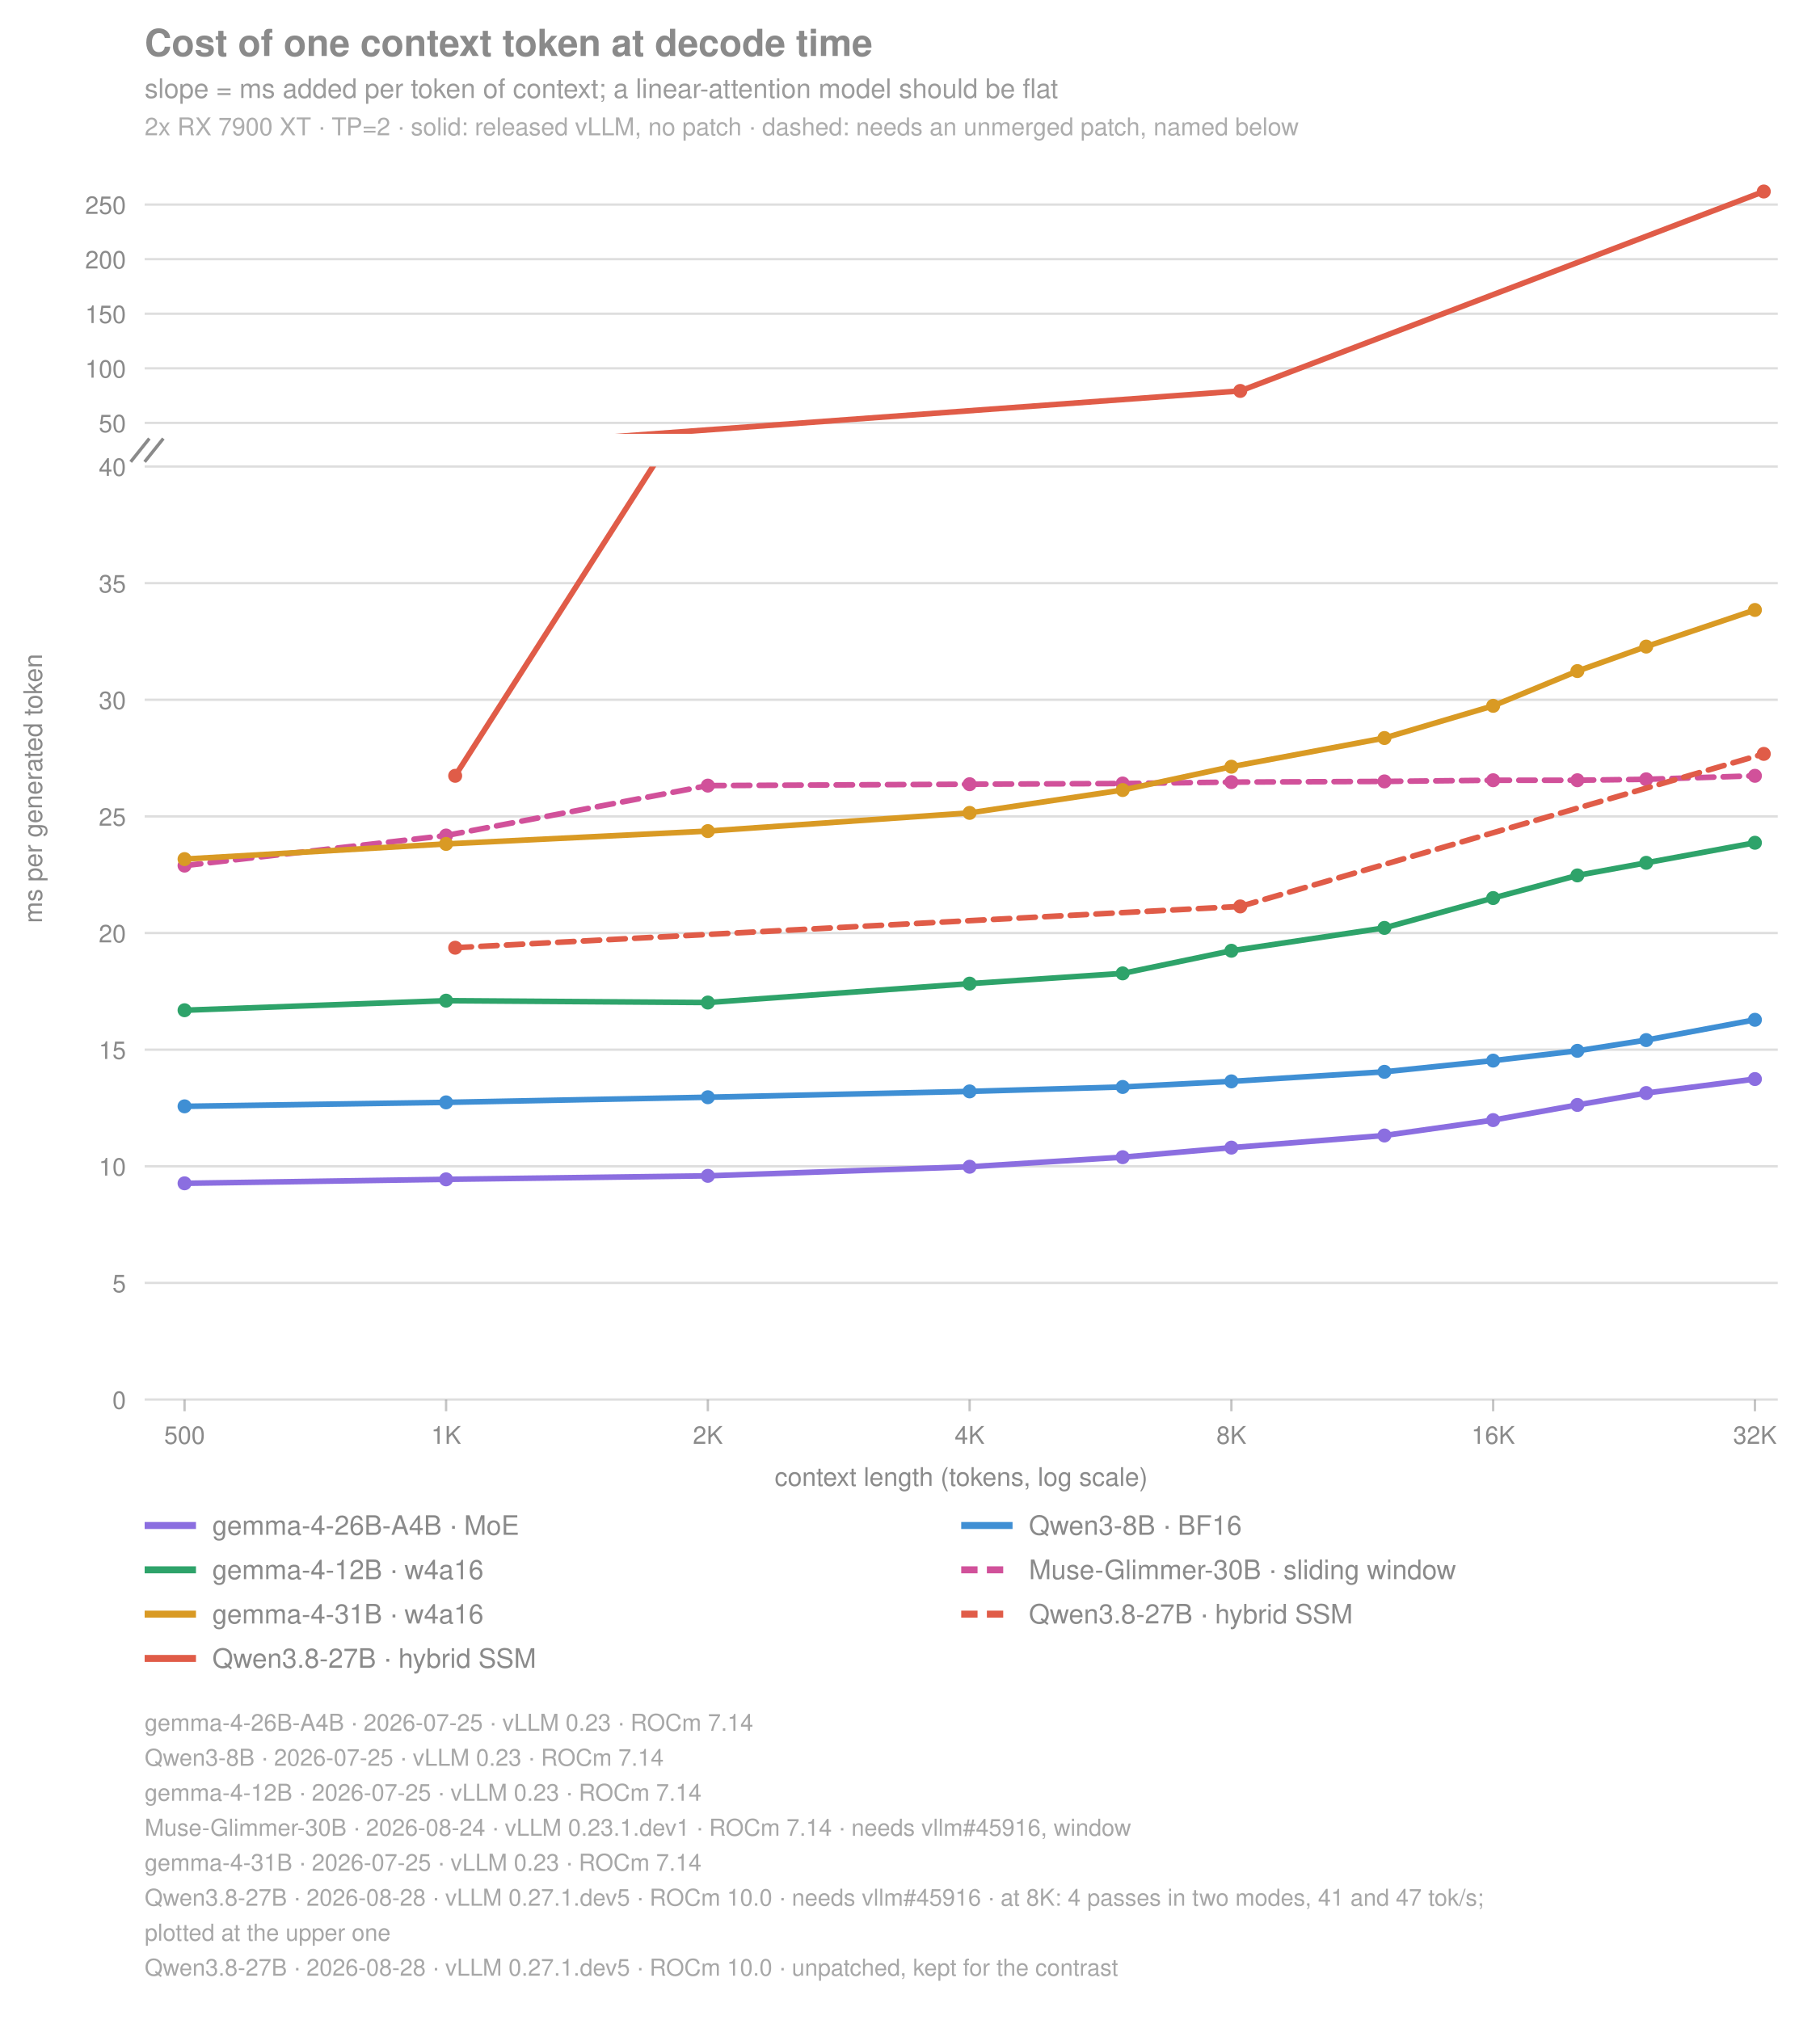
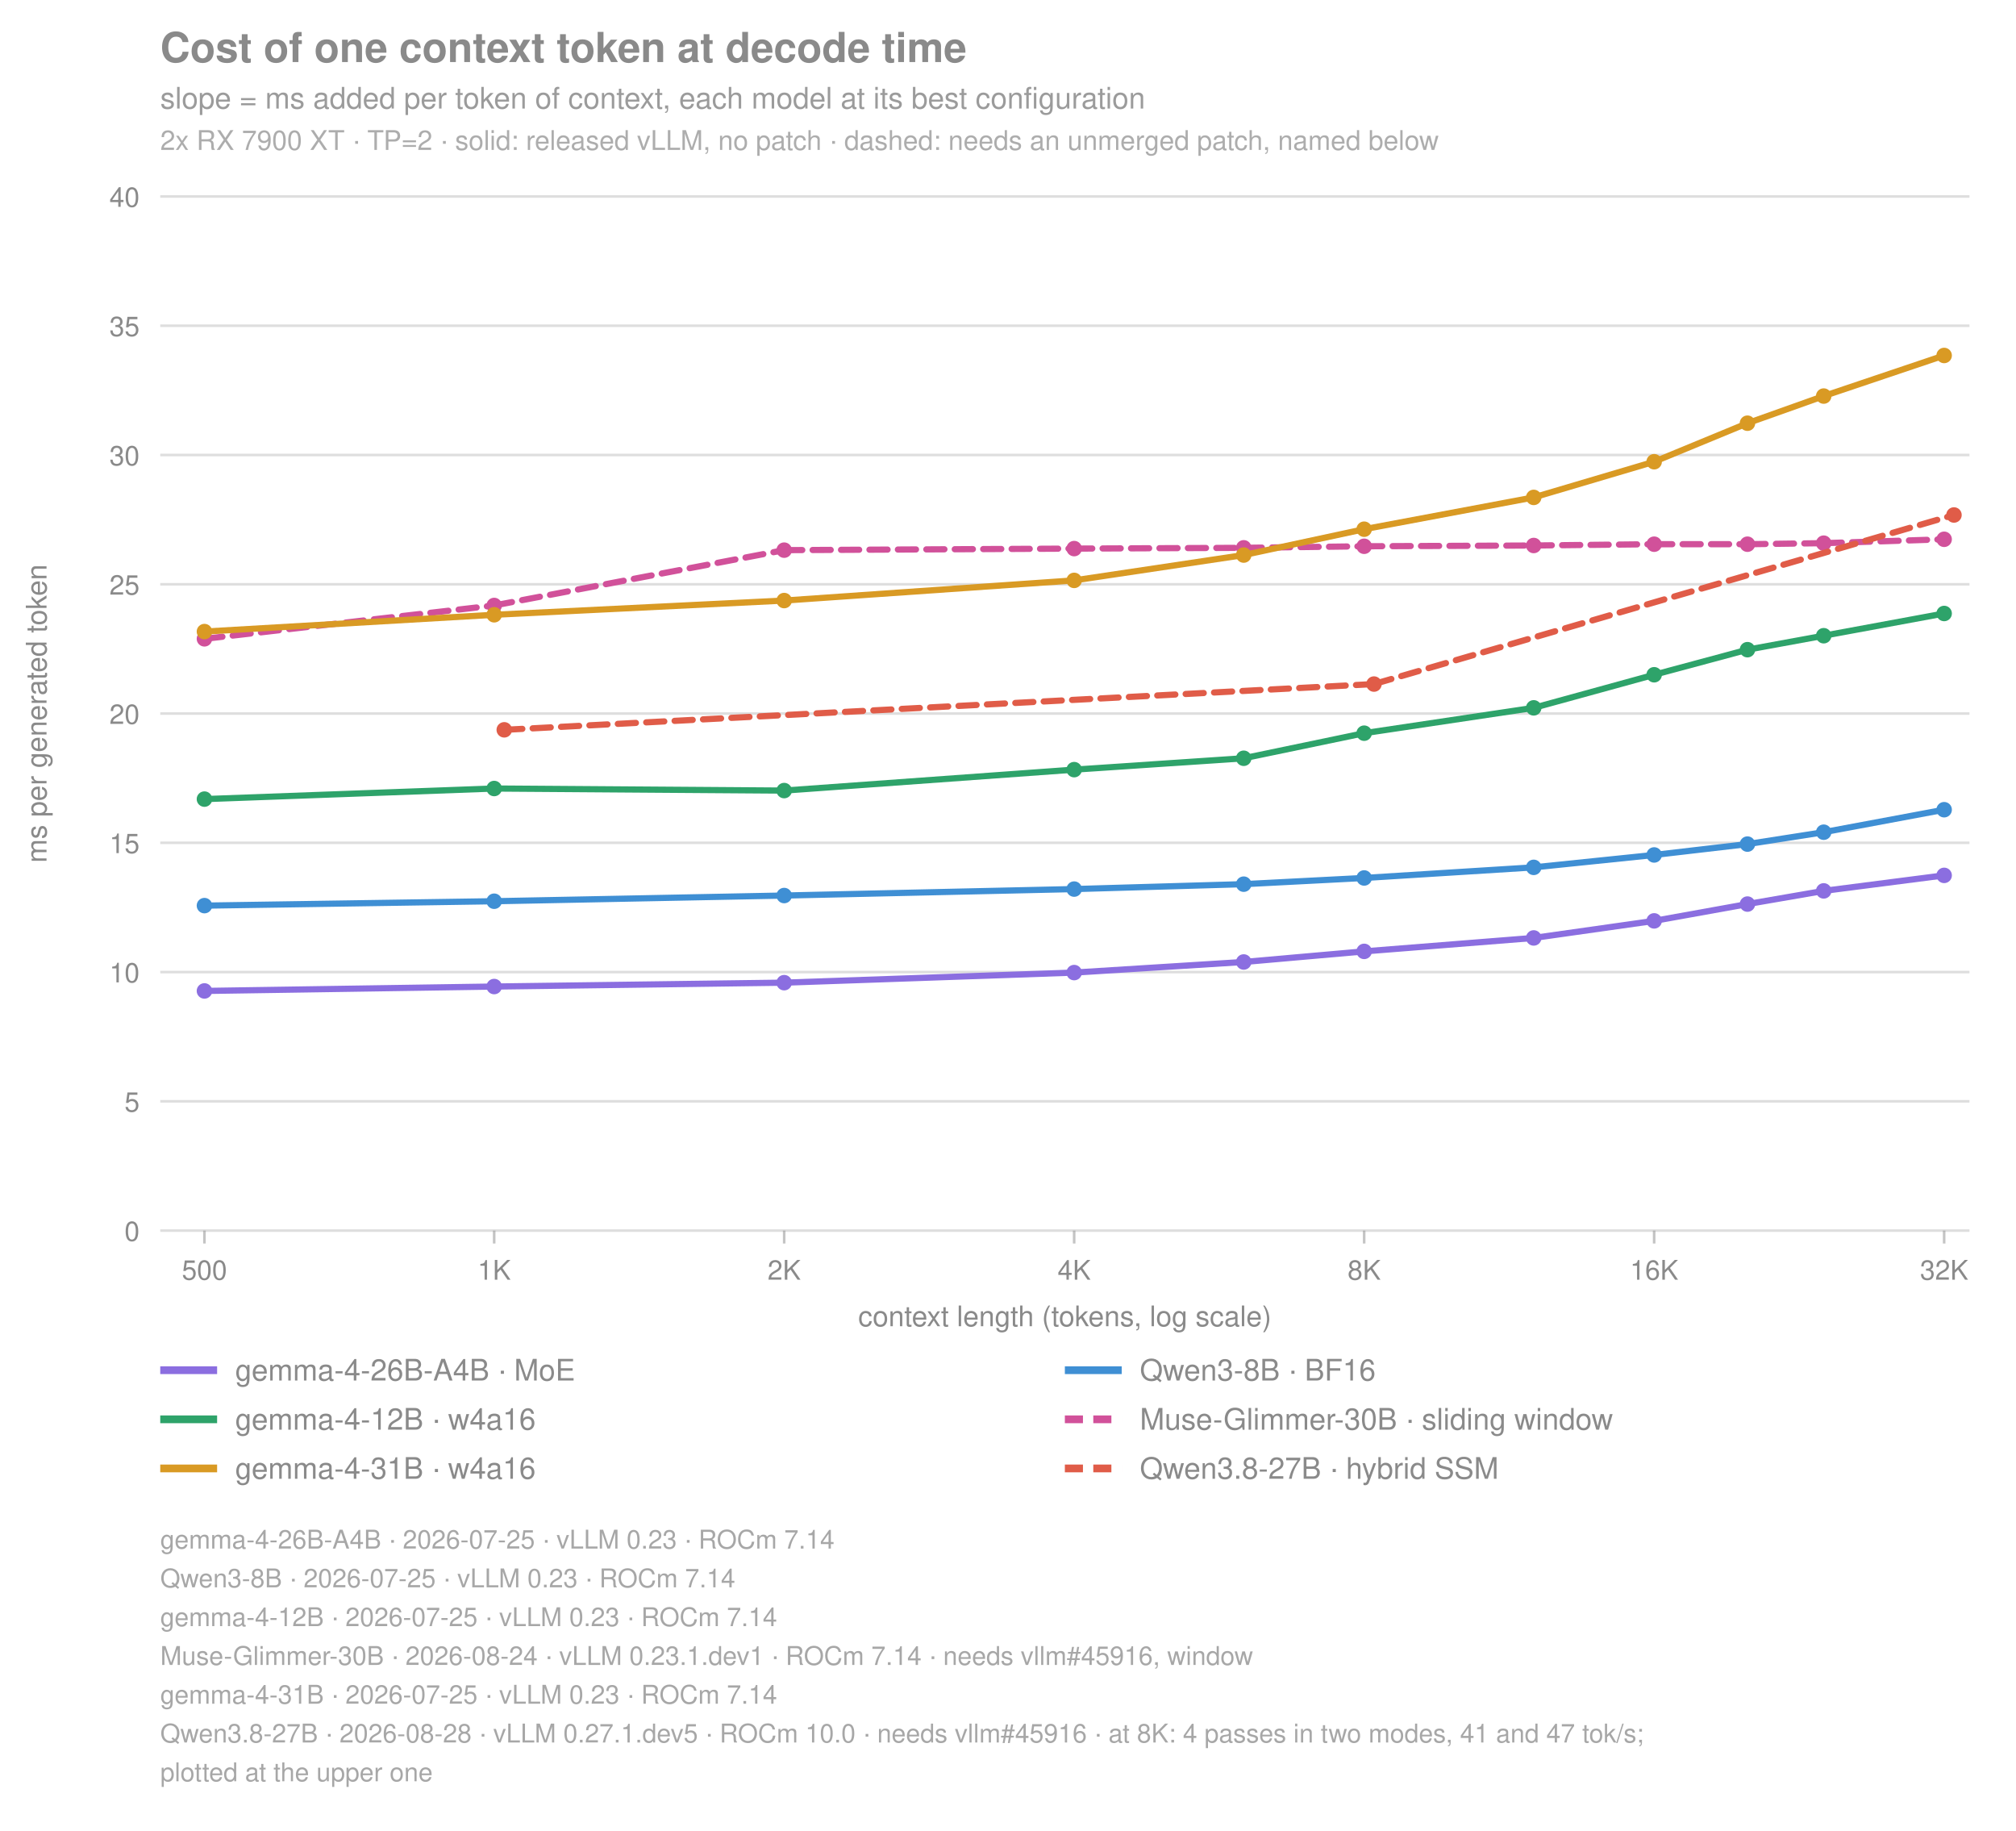
- <svg xmlns="http://www.w3.org/2000/svg" viewBox="0 0 780 866" width="780" height="866" font-family="-apple-system,BlinkMacSystemFont,Segoe UI,Helvetica,Arial,sans-serif">
+ <svg xmlns="http://www.w3.org/2000/svg" viewBox="0 0 780 708" width="780" height="708" font-family="-apple-system,BlinkMacSystemFont,Segoe UI,Helvetica,Arial,sans-serif">
  <text x="62" y="24" font-size="16" font-weight="700" fill="#8a8a8a">Cost of one context token at decode time</text>
-   <text x="62" y="42" font-size="11.5" fill="#8a8a8a" opacity=".85">slope = ms added per token of context; a linear-attention model should be flat</text>
+   <text x="62" y="42" font-size="11.5" fill="#8a8a8a" opacity=".85">slope = ms added per token of context, each model at its best configuration</text>
  <text x="62" y="58" font-size="10.5" fill="#8a8a8a" opacity=".7">2x RX 7900 XT · TP=2 · solid: released vLLM, no patch · dashed: needs an unmerged patch, named below</text>
-   <line x1="62" y1="181.3" x2="762" y2="181.3" stroke="#8a8a8a" stroke-width="1" opacity=".28" />
-   <text x="54" y="185.3" font-size="10.5" fill="#8a8a8a" text-anchor="end">50</text>
-   <line x1="62" y1="157.9" x2="762" y2="157.9" stroke="#8a8a8a" stroke-width="1" opacity=".28" />
-   <text x="54" y="161.9" font-size="10.5" fill="#8a8a8a" text-anchor="end">100</text>
-   <line x1="62" y1="134.5" x2="762" y2="134.5" stroke="#8a8a8a" stroke-width="1" opacity=".28" />
-   <text x="54" y="138.5" font-size="10.5" fill="#8a8a8a" text-anchor="end">150</text>
-   <line x1="62" y1="111.1" x2="762" y2="111.1" stroke="#8a8a8a" stroke-width="1" opacity=".28" />
-   <text x="54" y="115.1" font-size="10.5" fill="#8a8a8a" text-anchor="end">200</text>
-   <line x1="62" y1="87.7" x2="762" y2="87.7" stroke="#8a8a8a" stroke-width="1" opacity=".28" />
-   <text x="54" y="91.7" font-size="10.5" fill="#8a8a8a" text-anchor="end">250</text>
-   <line x1="62" y1="600.0" x2="762" y2="600.0" stroke="#8a8a8a" stroke-width="1" opacity=".28" />
-   <text x="54" y="604.0" font-size="10.5" fill="#8a8a8a" text-anchor="end">0</text>
-   <line x1="62" y1="550.0" x2="762" y2="550.0" stroke="#8a8a8a" stroke-width="1" opacity=".28" />
-   <text x="54" y="554.0" font-size="10.5" fill="#8a8a8a" text-anchor="end">5</text>
-   <line x1="62" y1="500.0" x2="762" y2="500.0" stroke="#8a8a8a" stroke-width="1" opacity=".28" />
-   <text x="54" y="504.0" font-size="10.5" fill="#8a8a8a" text-anchor="end">10</text>
-   <line x1="62" y1="450.0" x2="762" y2="450.0" stroke="#8a8a8a" stroke-width="1" opacity=".28" />
-   <text x="54" y="454.0" font-size="10.5" fill="#8a8a8a" text-anchor="end">15</text>
-   <line x1="62" y1="400.0" x2="762" y2="400.0" stroke="#8a8a8a" stroke-width="1" opacity=".28" />
-   <text x="54" y="404.0" font-size="10.5" fill="#8a8a8a" text-anchor="end">20</text>
-   <line x1="62" y1="350.0" x2="762" y2="350.0" stroke="#8a8a8a" stroke-width="1" opacity=".28" />
-   <text x="54" y="354.0" font-size="10.5" fill="#8a8a8a" text-anchor="end">25</text>
-   <line x1="62" y1="300.0" x2="762" y2="300.0" stroke="#8a8a8a" stroke-width="1" opacity=".28" />
-   <text x="54" y="304.0" font-size="10.5" fill="#8a8a8a" text-anchor="end">30</text>
-   <line x1="62" y1="250.0" x2="762" y2="250.0" stroke="#8a8a8a" stroke-width="1" opacity=".28" />
-   <text x="54" y="254.0" font-size="10.5" fill="#8a8a8a" text-anchor="end">35</text>
-   <line x1="62" y1="200.0" x2="762" y2="200.0" stroke="#8a8a8a" stroke-width="1" opacity=".28" />
-   <text x="54" y="204.0" font-size="10.5" fill="#8a8a8a" text-anchor="end">40</text>
-   <line x1="56" y1="198.0" x2="64" y2="188.0" stroke="#8a8a8a" stroke-width="1.4" />
-   <line x1="62" y1="198.0" x2="70" y2="188.0" stroke="#8a8a8a" stroke-width="1.4" />
-   <line x1="79.1" y1="600" x2="79.1" y2="605" stroke="#8a8a8a" stroke-width="1" opacity=".5" />
-   <text x="79.1" y="619" font-size="10.5" fill="#8a8a8a" text-anchor="middle">500</text>
-   <line x1="191.2" y1="600" x2="191.2" y2="605" stroke="#8a8a8a" stroke-width="1" opacity=".5" />
-   <text x="191.2" y="619" font-size="10.5" fill="#8a8a8a" text-anchor="middle">1K</text>
-   <line x1="303.4" y1="600" x2="303.4" y2="605" stroke="#8a8a8a" stroke-width="1" opacity=".5" />
-   <text x="303.4" y="619" font-size="10.5" fill="#8a8a8a" text-anchor="middle">2K</text>
-   <line x1="415.6" y1="600" x2="415.6" y2="605" stroke="#8a8a8a" stroke-width="1" opacity=".5" />
-   <text x="415.6" y="619" font-size="10.5" fill="#8a8a8a" text-anchor="middle">4K</text>
-   <line x1="527.8" y1="600" x2="527.8" y2="605" stroke="#8a8a8a" stroke-width="1" opacity=".5" />
-   <text x="527.8" y="619" font-size="10.5" fill="#8a8a8a" text-anchor="middle">8K</text>
-   <line x1="640.0" y1="600" x2="640.0" y2="605" stroke="#8a8a8a" stroke-width="1" opacity=".5" />
-   <text x="640.0" y="619" font-size="10.5" fill="#8a8a8a" text-anchor="middle">16K</text>
-   <line x1="752.2" y1="600" x2="752.2" y2="605" stroke="#8a8a8a" stroke-width="1" opacity=".5" />
-   <text x="752.2" y="619" font-size="10.5" fill="#8a8a8a" text-anchor="middle">32K</text>
-   <text x="18" y="338" font-size="11" fill="#8a8a8a" text-anchor="middle" transform="rotate(-90 18 338)">ms per generated token</text>
-   <text x="412" y="637" font-size="11" fill="#8a8a8a" text-anchor="middle">context length (tokens, log scale)</text>
+   <line x1="62" y1="476.0" x2="762" y2="476.0" stroke="#8a8a8a" stroke-width="1" opacity=".28" />
+   <text x="54" y="480.0" font-size="10.5" fill="#8a8a8a" text-anchor="end">0</text>
+   <line x1="62" y1="426.0" x2="762" y2="426.0" stroke="#8a8a8a" stroke-width="1" opacity=".28" />
+   <text x="54" y="430.0" font-size="10.5" fill="#8a8a8a" text-anchor="end">5</text>
+   <line x1="62" y1="376.0" x2="762" y2="376.0" stroke="#8a8a8a" stroke-width="1" opacity=".28" />
+   <text x="54" y="380.0" font-size="10.5" fill="#8a8a8a" text-anchor="end">10</text>
+   <line x1="62" y1="326.0" x2="762" y2="326.0" stroke="#8a8a8a" stroke-width="1" opacity=".28" />
+   <text x="54" y="330.0" font-size="10.5" fill="#8a8a8a" text-anchor="end">15</text>
+   <line x1="62" y1="276.0" x2="762" y2="276.0" stroke="#8a8a8a" stroke-width="1" opacity=".28" />
+   <text x="54" y="280.0" font-size="10.5" fill="#8a8a8a" text-anchor="end">20</text>
+   <line x1="62" y1="226.0" x2="762" y2="226.0" stroke="#8a8a8a" stroke-width="1" opacity=".28" />
+   <text x="54" y="230.0" font-size="10.5" fill="#8a8a8a" text-anchor="end">25</text>
+   <line x1="62" y1="176.0" x2="762" y2="176.0" stroke="#8a8a8a" stroke-width="1" opacity=".28" />
+   <text x="54" y="180.0" font-size="10.5" fill="#8a8a8a" text-anchor="end">30</text>
+   <line x1="62" y1="126.0" x2="762" y2="126.0" stroke="#8a8a8a" stroke-width="1" opacity=".28" />
+   <text x="54" y="130.0" font-size="10.5" fill="#8a8a8a" text-anchor="end">35</text>
+   <line x1="62" y1="76.0" x2="762" y2="76.0" stroke="#8a8a8a" stroke-width="1" opacity=".28" />
+   <text x="54" y="80.0" font-size="10.5" fill="#8a8a8a" text-anchor="end">40</text>
+   <line x1="79.1" y1="476" x2="79.1" y2="481" stroke="#8a8a8a" stroke-width="1" opacity=".5" />
+   <text x="79.1" y="495" font-size="10.5" fill="#8a8a8a" text-anchor="middle">500</text>
+   <line x1="191.2" y1="476" x2="191.2" y2="481" stroke="#8a8a8a" stroke-width="1" opacity=".5" />
+   <text x="191.2" y="495" font-size="10.5" fill="#8a8a8a" text-anchor="middle">1K</text>
+   <line x1="303.4" y1="476" x2="303.4" y2="481" stroke="#8a8a8a" stroke-width="1" opacity=".5" />
+   <text x="303.4" y="495" font-size="10.5" fill="#8a8a8a" text-anchor="middle">2K</text>
+   <line x1="415.6" y1="476" x2="415.6" y2="481" stroke="#8a8a8a" stroke-width="1" opacity=".5" />
+   <text x="415.6" y="495" font-size="10.5" fill="#8a8a8a" text-anchor="middle">4K</text>
+   <line x1="527.8" y1="476" x2="527.8" y2="481" stroke="#8a8a8a" stroke-width="1" opacity=".5" />
+   <text x="527.8" y="495" font-size="10.5" fill="#8a8a8a" text-anchor="middle">8K</text>
+   <line x1="640.0" y1="476" x2="640.0" y2="481" stroke="#8a8a8a" stroke-width="1" opacity=".5" />
+   <text x="640.0" y="495" font-size="10.5" fill="#8a8a8a" text-anchor="middle">16K</text>
+   <line x1="752.2" y1="476" x2="752.2" y2="481" stroke="#8a8a8a" stroke-width="1" opacity=".5" />
+   <text x="752.2" y="495" font-size="10.5" fill="#8a8a8a" text-anchor="middle">32K</text>
+   <text x="18" y="276" font-size="11" fill="#8a8a8a" text-anchor="middle" transform="rotate(-90 18 276)">ms per generated token</text>
+   <text x="412" y="513" font-size="11" fill="#8a8a8a" text-anchor="middle">context length (tokens, log scale)</text>
  <defs>
    <clipPath id="b0">
-       <rect x="62" y="76" width="700" height="110" />
-     </clipPath>
-     <clipPath id="b1">
-       <rect x="62" y="200" width="700" height="400" />
+       <rect x="62" y="76" width="700" height="400" />
    </clipPath>
  </defs>
  <g clip-path="url(#b0)">
-     <line x1="195.1" y1="192.2" x2="531.6" y2="167.6" stroke="#e05c48" stroke-width="2.4" stroke-linecap="round" />
-     <line x1="531.6" y1="167.6" x2="756.0" y2="82.1" stroke="#e05c48" stroke-width="2.4" stroke-linecap="round" />
-     <circle cx="195.1" cy="192.2" r="3" fill="#e05c48" />
-     <circle cx="531.6" cy="167.6" r="3" fill="#e05c48" />
-     <circle cx="756.0" cy="82.1" r="3" fill="#e05c48" />
+     <line x1="79.1" y1="383.3" x2="191.2" y2="381.6" stroke="#8b6ee0" stroke-width="2.4" stroke-linecap="round" />
+     <line x1="191.2" y1="381.6" x2="303.4" y2="380.1" stroke="#8b6ee0" stroke-width="2.4" stroke-linecap="round" />
+     <line x1="303.4" y1="380.1" x2="415.6" y2="376.2" stroke="#8b6ee0" stroke-width="2.4" stroke-linecap="round" />
+     <line x1="415.6" y1="376.2" x2="481.2" y2="372.1" stroke="#8b6ee0" stroke-width="2.4" stroke-linecap="round" />
+     <line x1="481.2" y1="372.1" x2="527.8" y2="368.0" stroke="#8b6ee0" stroke-width="2.4" stroke-linecap="round" />
+     <line x1="527.8" y1="368.0" x2="593.4" y2="362.8" stroke="#8b6ee0" stroke-width="2.4" stroke-linecap="round" />
+     <line x1="593.4" y1="362.8" x2="640.0" y2="356.2" stroke="#8b6ee0" stroke-width="2.4" stroke-linecap="round" />
+     <line x1="640.0" y1="356.2" x2="676.1" y2="349.7" stroke="#8b6ee0" stroke-width="2.4" stroke-linecap="round" />
+     <line x1="676.1" y1="349.7" x2="705.6" y2="344.6" stroke="#8b6ee0" stroke-width="2.4" stroke-linecap="round" />
+     <line x1="705.6" y1="344.6" x2="752.2" y2="338.6" stroke="#8b6ee0" stroke-width="2.4" stroke-linecap="round" />
+     <circle cx="79.1" cy="383.3" r="3" fill="#8b6ee0" />
+     <circle cx="191.2" cy="381.6" r="3" fill="#8b6ee0" />
+     <circle cx="303.4" cy="380.1" r="3" fill="#8b6ee0" />
+     <circle cx="415.6" cy="376.2" r="3" fill="#8b6ee0" />
+     <circle cx="481.2" cy="372.1" r="3" fill="#8b6ee0" />
+     <circle cx="527.8" cy="368.0" r="3" fill="#8b6ee0" />
+     <circle cx="593.4" cy="362.8" r="3" fill="#8b6ee0" />
+     <circle cx="640.0" cy="356.2" r="3" fill="#8b6ee0" />
+     <circle cx="676.1" cy="349.7" r="3" fill="#8b6ee0" />
+     <circle cx="705.6" cy="344.6" r="3" fill="#8b6ee0" />
+     <circle cx="752.2" cy="338.6" r="3" fill="#8b6ee0" />
+     <line x1="79.1" y1="350.3" x2="191.2" y2="348.6" stroke="#3f8fd4" stroke-width="2.4" stroke-linecap="round" />
+     <line x1="191.2" y1="348.6" x2="303.4" y2="346.4" stroke="#3f8fd4" stroke-width="2.4" stroke-linecap="round" />
+     <line x1="303.4" y1="346.4" x2="415.6" y2="343.9" stroke="#3f8fd4" stroke-width="2.4" stroke-linecap="round" />
+     <line x1="415.6" y1="343.9" x2="481.2" y2="342.0" stroke="#3f8fd4" stroke-width="2.4" stroke-linecap="round" />
+     <line x1="481.2" y1="342.0" x2="527.8" y2="339.6" stroke="#3f8fd4" stroke-width="2.4" stroke-linecap="round" />
+     <line x1="527.8" y1="339.6" x2="593.4" y2="335.5" stroke="#3f8fd4" stroke-width="2.4" stroke-linecap="round" />
+     <line x1="593.4" y1="335.5" x2="640.0" y2="330.7" stroke="#3f8fd4" stroke-width="2.4" stroke-linecap="round" />
+     <line x1="640.0" y1="330.7" x2="676.1" y2="326.5" stroke="#3f8fd4" stroke-width="2.4" stroke-linecap="round" />
+     <line x1="676.1" y1="326.5" x2="705.6" y2="321.9" stroke="#3f8fd4" stroke-width="2.4" stroke-linecap="round" />
+     <line x1="705.6" y1="321.9" x2="752.2" y2="313.2" stroke="#3f8fd4" stroke-width="2.4" stroke-linecap="round" />
+     <circle cx="79.1" cy="350.3" r="3" fill="#3f8fd4" />
+     <circle cx="191.2" cy="348.6" r="3" fill="#3f8fd4" />
+     <circle cx="303.4" cy="346.4" r="3" fill="#3f8fd4" />
+     <circle cx="415.6" cy="343.9" r="3" fill="#3f8fd4" />
+     <circle cx="481.2" cy="342.0" r="3" fill="#3f8fd4" />
+     <circle cx="527.8" cy="339.6" r="3" fill="#3f8fd4" />
+     <circle cx="593.4" cy="335.5" r="3" fill="#3f8fd4" />
+     <circle cx="640.0" cy="330.7" r="3" fill="#3f8fd4" />
+     <circle cx="676.1" cy="326.5" r="3" fill="#3f8fd4" />
+     <circle cx="705.6" cy="321.9" r="3" fill="#3f8fd4" />
+     <circle cx="752.2" cy="313.2" r="3" fill="#3f8fd4" />
+     <line x1="79.1" y1="309.1" x2="191.2" y2="305.0" stroke="#2ea36a" stroke-width="2.4" stroke-linecap="round" />
+     <line x1="191.2" y1="305.0" x2="303.4" y2="305.8" stroke="#2ea36a" stroke-width="2.4" stroke-linecap="round" />
+     <line x1="303.4" y1="305.8" x2="415.6" y2="297.7" stroke="#2ea36a" stroke-width="2.4" stroke-linecap="round" />
+     <line x1="415.6" y1="297.7" x2="481.2" y2="293.3" stroke="#2ea36a" stroke-width="2.4" stroke-linecap="round" />
+     <line x1="481.2" y1="293.3" x2="527.8" y2="283.6" stroke="#2ea36a" stroke-width="2.4" stroke-linecap="round" />
+     <line x1="527.8" y1="283.6" x2="593.4" y2="273.8" stroke="#2ea36a" stroke-width="2.4" stroke-linecap="round" />
+     <line x1="593.4" y1="273.8" x2="640.0" y2="261.0" stroke="#2ea36a" stroke-width="2.4" stroke-linecap="round" />
+     <line x1="640.0" y1="261.0" x2="676.1" y2="251.3" stroke="#2ea36a" stroke-width="2.4" stroke-linecap="round" />
+     <line x1="676.1" y1="251.3" x2="705.6" y2="245.9" stroke="#2ea36a" stroke-width="2.4" stroke-linecap="round" />
+     <line x1="705.6" y1="245.9" x2="752.2" y2="237.3" stroke="#2ea36a" stroke-width="2.4" stroke-linecap="round" />
+     <circle cx="79.1" cy="309.1" r="3" fill="#2ea36a" />
+     <circle cx="191.2" cy="305.0" r="3" fill="#2ea36a" />
+     <circle cx="303.4" cy="305.8" r="3" fill="#2ea36a" />
+     <circle cx="415.6" cy="297.7" r="3" fill="#2ea36a" />
+     <circle cx="481.2" cy="293.3" r="3" fill="#2ea36a" />
+     <circle cx="527.8" cy="283.6" r="3" fill="#2ea36a" />
+     <circle cx="593.4" cy="273.8" r="3" fill="#2ea36a" />
+     <circle cx="640.0" cy="261.0" r="3" fill="#2ea36a" />
+     <circle cx="676.1" cy="251.3" r="3" fill="#2ea36a" />
+     <circle cx="705.6" cy="245.9" r="3" fill="#2ea36a" />
+     <circle cx="752.2" cy="237.3" r="3" fill="#2ea36a" />
+     <line x1="79.1" y1="247.1" x2="191.2" y2="234.2" stroke="#d1519a" stroke-width="2.4" stroke-linecap="round" stroke-dasharray="7 4" />
+     <line x1="191.2" y1="234.2" x2="303.4" y2="212.8" stroke="#d1519a" stroke-width="2.4" stroke-linecap="round" stroke-dasharray="7 4" />
+     <line x1="303.4" y1="212.8" x2="415.6" y2="212.2" stroke="#d1519a" stroke-width="2.4" stroke-linecap="round" stroke-dasharray="7 4" />
+     <line x1="415.6" y1="212.2" x2="481.2" y2="211.9" stroke="#d1519a" stroke-width="2.4" stroke-linecap="round" stroke-dasharray="7 4" />
+     <line x1="481.2" y1="211.9" x2="527.8" y2="211.3" stroke="#d1519a" stroke-width="2.4" stroke-linecap="round" stroke-dasharray="7 4" />
+     <line x1="527.8" y1="211.3" x2="593.4" y2="211.0" stroke="#d1519a" stroke-width="2.4" stroke-linecap="round" stroke-dasharray="7 4" />
+     <line x1="593.4" y1="211.0" x2="640.0" y2="210.5" stroke="#d1519a" stroke-width="2.4" stroke-linecap="round" stroke-dasharray="7 4" />
+     <line x1="640.0" y1="210.5" x2="676.1" y2="210.5" stroke="#d1519a" stroke-width="2.4" stroke-linecap="round" stroke-dasharray="7 4" />
+     <line x1="676.1" y1="210.5" x2="705.6" y2="210.1" stroke="#d1519a" stroke-width="2.4" stroke-linecap="round" stroke-dasharray="7 4" />
+     <line x1="705.6" y1="210.1" x2="752.2" y2="208.6" stroke="#d1519a" stroke-width="2.4" stroke-linecap="round" stroke-dasharray="7 4" />
+     <circle cx="79.1" cy="247.1" r="3" fill="#d1519a" />
+     <circle cx="191.2" cy="234.2" r="3" fill="#d1519a" />
+     <circle cx="303.4" cy="212.8" r="3" fill="#d1519a" />
+     <circle cx="415.6" cy="212.2" r="3" fill="#d1519a" />
+     <circle cx="481.2" cy="211.9" r="3" fill="#d1519a" />
+     <circle cx="527.8" cy="211.3" r="3" fill="#d1519a" />
+     <circle cx="593.4" cy="211.0" r="3" fill="#d1519a" />
+     <circle cx="640.0" cy="210.5" r="3" fill="#d1519a" />
+     <circle cx="676.1" cy="210.5" r="3" fill="#d1519a" />
+     <circle cx="705.6" cy="210.1" r="3" fill="#d1519a" />
+     <circle cx="752.2" cy="208.6" r="3" fill="#d1519a" />
+     <line x1="79.1" y1="244.3" x2="191.2" y2="237.8" stroke="#d99a24" stroke-width="2.4" stroke-linecap="round" />
+     <line x1="191.2" y1="237.8" x2="303.4" y2="232.3" stroke="#d99a24" stroke-width="2.4" stroke-linecap="round" />
+     <line x1="303.4" y1="232.3" x2="415.6" y2="224.5" stroke="#d99a24" stroke-width="2.4" stroke-linecap="round" />
+     <line x1="415.6" y1="224.5" x2="481.2" y2="214.7" stroke="#d99a24" stroke-width="2.4" stroke-linecap="round" />
+     <line x1="481.2" y1="214.7" x2="527.8" y2="204.7" stroke="#d99a24" stroke-width="2.4" stroke-linecap="round" />
+     <line x1="527.8" y1="204.7" x2="593.4" y2="192.4" stroke="#d99a24" stroke-width="2.4" stroke-linecap="round" />
+     <line x1="593.4" y1="192.4" x2="640.0" y2="178.6" stroke="#d99a24" stroke-width="2.4" stroke-linecap="round" />
+     <line x1="640.0" y1="178.6" x2="676.1" y2="163.7" stroke="#d99a24" stroke-width="2.4" stroke-linecap="round" />
+     <line x1="676.1" y1="163.7" x2="705.6" y2="153.2" stroke="#d99a24" stroke-width="2.4" stroke-linecap="round" />
+     <line x1="705.6" y1="153.2" x2="752.2" y2="137.5" stroke="#d99a24" stroke-width="2.4" stroke-linecap="round" />
+     <circle cx="79.1" cy="244.3" r="3" fill="#d99a24" />
+     <circle cx="191.2" cy="237.8" r="3" fill="#d99a24" />
+     <circle cx="303.4" cy="232.3" r="3" fill="#d99a24" />
+     <circle cx="415.6" cy="224.5" r="3" fill="#d99a24" />
+     <circle cx="481.2" cy="214.7" r="3" fill="#d99a24" />
+     <circle cx="527.8" cy="204.7" r="3" fill="#d99a24" />
+     <circle cx="593.4" cy="192.4" r="3" fill="#d99a24" />
+     <circle cx="640.0" cy="178.6" r="3" fill="#d99a24" />
+     <circle cx="676.1" cy="163.7" r="3" fill="#d99a24" />
+     <circle cx="705.6" cy="153.2" r="3" fill="#d99a24" />
+     <circle cx="752.2" cy="137.5" r="3" fill="#d99a24" />
+     <line x1="195.1" y1="282.3" x2="531.6" y2="264.6" stroke="#e05c48" stroke-width="2.4" stroke-linecap="round" stroke-dasharray="7 4" />
+     <line x1="531.6" y1="264.6" x2="756.0" y2="199.2" stroke="#e05c48" stroke-width="2.4" stroke-linecap="round" stroke-dasharray="7 4" />
+     <circle cx="195.1" cy="282.3" r="3" fill="#e05c48" />
+     <circle cx="531.6" cy="264.6" r="3" fill="#e05c48" />
+     <circle cx="756.0" cy="199.2" r="3" fill="#e05c48" />
  </g>
-   <g clip-path="url(#b1)">
-     <line x1="79.1" y1="507.3" x2="191.2" y2="505.6" stroke="#8b6ee0" stroke-width="2.4" stroke-linecap="round" />
-     <line x1="191.2" y1="505.6" x2="303.4" y2="504.1" stroke="#8b6ee0" stroke-width="2.4" stroke-linecap="round" />
-     <line x1="303.4" y1="504.1" x2="415.6" y2="500.2" stroke="#8b6ee0" stroke-width="2.4" stroke-linecap="round" />
-     <line x1="415.6" y1="500.2" x2="481.2" y2="496.1" stroke="#8b6ee0" stroke-width="2.4" stroke-linecap="round" />
-     <line x1="481.2" y1="496.1" x2="527.8" y2="492.0" stroke="#8b6ee0" stroke-width="2.4" stroke-linecap="round" />
-     <line x1="527.8" y1="492.0" x2="593.4" y2="486.8" stroke="#8b6ee0" stroke-width="2.4" stroke-linecap="round" />
-     <line x1="593.4" y1="486.8" x2="640.0" y2="480.2" stroke="#8b6ee0" stroke-width="2.4" stroke-linecap="round" />
-     <line x1="640.0" y1="480.2" x2="676.1" y2="473.7" stroke="#8b6ee0" stroke-width="2.4" stroke-linecap="round" />
-     <line x1="676.1" y1="473.7" x2="705.6" y2="468.6" stroke="#8b6ee0" stroke-width="2.4" stroke-linecap="round" />
-     <line x1="705.6" y1="468.6" x2="752.2" y2="462.6" stroke="#8b6ee0" stroke-width="2.4" stroke-linecap="round" />
-     <circle cx="79.1" cy="507.3" r="3" fill="#8b6ee0" />
-     <circle cx="191.2" cy="505.6" r="3" fill="#8b6ee0" />
-     <circle cx="303.4" cy="504.1" r="3" fill="#8b6ee0" />
-     <circle cx="415.6" cy="500.2" r="3" fill="#8b6ee0" />
-     <circle cx="481.2" cy="496.1" r="3" fill="#8b6ee0" />
-     <circle cx="527.8" cy="492.0" r="3" fill="#8b6ee0" />
-     <circle cx="593.4" cy="486.8" r="3" fill="#8b6ee0" />
-     <circle cx="640.0" cy="480.2" r="3" fill="#8b6ee0" />
-     <circle cx="676.1" cy="473.7" r="3" fill="#8b6ee0" />
-     <circle cx="705.6" cy="468.6" r="3" fill="#8b6ee0" />
-     <circle cx="752.2" cy="462.6" r="3" fill="#8b6ee0" />
-     <line x1="79.1" y1="474.3" x2="191.2" y2="472.6" stroke="#3f8fd4" stroke-width="2.4" stroke-linecap="round" />
-     <line x1="191.2" y1="472.6" x2="303.4" y2="470.4" stroke="#3f8fd4" stroke-width="2.4" stroke-linecap="round" />
-     <line x1="303.4" y1="470.4" x2="415.6" y2="467.9" stroke="#3f8fd4" stroke-width="2.4" stroke-linecap="round" />
-     <line x1="415.6" y1="467.9" x2="481.2" y2="466.0" stroke="#3f8fd4" stroke-width="2.4" stroke-linecap="round" />
-     <line x1="481.2" y1="466.0" x2="527.8" y2="463.6" stroke="#3f8fd4" stroke-width="2.4" stroke-linecap="round" />
-     <line x1="527.8" y1="463.6" x2="593.4" y2="459.5" stroke="#3f8fd4" stroke-width="2.4" stroke-linecap="round" />
-     <line x1="593.4" y1="459.5" x2="640.0" y2="454.7" stroke="#3f8fd4" stroke-width="2.4" stroke-linecap="round" />
-     <line x1="640.0" y1="454.7" x2="676.1" y2="450.5" stroke="#3f8fd4" stroke-width="2.4" stroke-linecap="round" />
-     <line x1="676.1" y1="450.5" x2="705.6" y2="445.9" stroke="#3f8fd4" stroke-width="2.4" stroke-linecap="round" />
-     <line x1="705.6" y1="445.9" x2="752.2" y2="437.2" stroke="#3f8fd4" stroke-width="2.4" stroke-linecap="round" />
-     <circle cx="79.1" cy="474.3" r="3" fill="#3f8fd4" />
-     <circle cx="191.2" cy="472.6" r="3" fill="#3f8fd4" />
-     <circle cx="303.4" cy="470.4" r="3" fill="#3f8fd4" />
-     <circle cx="415.6" cy="467.9" r="3" fill="#3f8fd4" />
-     <circle cx="481.2" cy="466.0" r="3" fill="#3f8fd4" />
-     <circle cx="527.8" cy="463.6" r="3" fill="#3f8fd4" />
-     <circle cx="593.4" cy="459.5" r="3" fill="#3f8fd4" />
-     <circle cx="640.0" cy="454.7" r="3" fill="#3f8fd4" />
-     <circle cx="676.1" cy="450.5" r="3" fill="#3f8fd4" />
-     <circle cx="705.6" cy="445.9" r="3" fill="#3f8fd4" />
-     <circle cx="752.2" cy="437.2" r="3" fill="#3f8fd4" />
-     <line x1="79.1" y1="433.1" x2="191.2" y2="429.0" stroke="#2ea36a" stroke-width="2.4" stroke-linecap="round" />
-     <line x1="191.2" y1="429.0" x2="303.4" y2="429.8" stroke="#2ea36a" stroke-width="2.4" stroke-linecap="round" />
-     <line x1="303.4" y1="429.8" x2="415.6" y2="421.7" stroke="#2ea36a" stroke-width="2.4" stroke-linecap="round" />
-     <line x1="415.6" y1="421.7" x2="481.2" y2="417.3" stroke="#2ea36a" stroke-width="2.4" stroke-linecap="round" />
-     <line x1="481.2" y1="417.3" x2="527.8" y2="407.6" stroke="#2ea36a" stroke-width="2.4" stroke-linecap="round" />
-     <line x1="527.8" y1="407.6" x2="593.4" y2="397.8" stroke="#2ea36a" stroke-width="2.4" stroke-linecap="round" />
-     <line x1="593.4" y1="397.8" x2="640.0" y2="385.0" stroke="#2ea36a" stroke-width="2.4" stroke-linecap="round" />
-     <line x1="640.0" y1="385.0" x2="676.1" y2="375.3" stroke="#2ea36a" stroke-width="2.4" stroke-linecap="round" />
-     <line x1="676.1" y1="375.3" x2="705.6" y2="369.9" stroke="#2ea36a" stroke-width="2.4" stroke-linecap="round" />
-     <line x1="705.6" y1="369.9" x2="752.2" y2="361.3" stroke="#2ea36a" stroke-width="2.4" stroke-linecap="round" />
-     <circle cx="79.1" cy="433.1" r="3" fill="#2ea36a" />
-     <circle cx="191.2" cy="429.0" r="3" fill="#2ea36a" />
-     <circle cx="303.4" cy="429.8" r="3" fill="#2ea36a" />
-     <circle cx="415.6" cy="421.7" r="3" fill="#2ea36a" />
-     <circle cx="481.2" cy="417.3" r="3" fill="#2ea36a" />
-     <circle cx="527.8" cy="407.6" r="3" fill="#2ea36a" />
-     <circle cx="593.4" cy="397.8" r="3" fill="#2ea36a" />
-     <circle cx="640.0" cy="385.0" r="3" fill="#2ea36a" />
-     <circle cx="676.1" cy="375.3" r="3" fill="#2ea36a" />
-     <circle cx="705.6" cy="369.9" r="3" fill="#2ea36a" />
-     <circle cx="752.2" cy="361.3" r="3" fill="#2ea36a" />
-     <line x1="79.1" y1="371.1" x2="191.2" y2="358.2" stroke="#d1519a" stroke-width="2.4" stroke-linecap="round" stroke-dasharray="7 4" />
-     <line x1="191.2" y1="358.2" x2="303.4" y2="336.8" stroke="#d1519a" stroke-width="2.4" stroke-linecap="round" stroke-dasharray="7 4" />
-     <line x1="303.4" y1="336.8" x2="415.6" y2="336.2" stroke="#d1519a" stroke-width="2.4" stroke-linecap="round" stroke-dasharray="7 4" />
-     <line x1="415.6" y1="336.2" x2="481.2" y2="335.9" stroke="#d1519a" stroke-width="2.4" stroke-linecap="round" stroke-dasharray="7 4" />
-     <line x1="481.2" y1="335.9" x2="527.8" y2="335.3" stroke="#d1519a" stroke-width="2.4" stroke-linecap="round" stroke-dasharray="7 4" />
-     <line x1="527.8" y1="335.3" x2="593.4" y2="335.0" stroke="#d1519a" stroke-width="2.4" stroke-linecap="round" stroke-dasharray="7 4" />
-     <line x1="593.4" y1="335.0" x2="640.0" y2="334.5" stroke="#d1519a" stroke-width="2.4" stroke-linecap="round" stroke-dasharray="7 4" />
-     <line x1="640.0" y1="334.5" x2="676.1" y2="334.5" stroke="#d1519a" stroke-width="2.4" stroke-linecap="round" stroke-dasharray="7 4" />
-     <line x1="676.1" y1="334.5" x2="705.6" y2="334.1" stroke="#d1519a" stroke-width="2.4" stroke-linecap="round" stroke-dasharray="7 4" />
-     <line x1="705.6" y1="334.1" x2="752.2" y2="332.6" stroke="#d1519a" stroke-width="2.4" stroke-linecap="round" stroke-dasharray="7 4" />
-     <circle cx="79.1" cy="371.1" r="3" fill="#d1519a" />
-     <circle cx="191.2" cy="358.2" r="3" fill="#d1519a" />
-     <circle cx="303.4" cy="336.8" r="3" fill="#d1519a" />
-     <circle cx="415.6" cy="336.2" r="3" fill="#d1519a" />
-     <circle cx="481.2" cy="335.9" r="3" fill="#d1519a" />
-     <circle cx="527.8" cy="335.3" r="3" fill="#d1519a" />
-     <circle cx="593.4" cy="335.0" r="3" fill="#d1519a" />
-     <circle cx="640.0" cy="334.5" r="3" fill="#d1519a" />
-     <circle cx="676.1" cy="334.5" r="3" fill="#d1519a" />
-     <circle cx="705.6" cy="334.1" r="3" fill="#d1519a" />
-     <circle cx="752.2" cy="332.6" r="3" fill="#d1519a" />
-     <line x1="79.1" y1="368.3" x2="191.2" y2="361.8" stroke="#d99a24" stroke-width="2.4" stroke-linecap="round" />
-     <line x1="191.2" y1="361.8" x2="303.4" y2="356.3" stroke="#d99a24" stroke-width="2.4" stroke-linecap="round" />
-     <line x1="303.4" y1="356.3" x2="415.6" y2="348.5" stroke="#d99a24" stroke-width="2.4" stroke-linecap="round" />
-     <line x1="415.6" y1="348.5" x2="481.2" y2="338.7" stroke="#d99a24" stroke-width="2.4" stroke-linecap="round" />
-     <line x1="481.2" y1="338.7" x2="527.8" y2="328.7" stroke="#d99a24" stroke-width="2.4" stroke-linecap="round" />
-     <line x1="527.8" y1="328.7" x2="593.4" y2="316.4" stroke="#d99a24" stroke-width="2.4" stroke-linecap="round" />
-     <line x1="593.4" y1="316.4" x2="640.0" y2="302.6" stroke="#d99a24" stroke-width="2.4" stroke-linecap="round" />
-     <line x1="640.0" y1="302.6" x2="676.1" y2="287.7" stroke="#d99a24" stroke-width="2.4" stroke-linecap="round" />
-     <line x1="676.1" y1="287.7" x2="705.6" y2="277.2" stroke="#d99a24" stroke-width="2.4" stroke-linecap="round" />
-     <line x1="705.6" y1="277.2" x2="752.2" y2="261.5" stroke="#d99a24" stroke-width="2.4" stroke-linecap="round" />
-     <circle cx="79.1" cy="368.3" r="3" fill="#d99a24" />
-     <circle cx="191.2" cy="361.8" r="3" fill="#d99a24" />
-     <circle cx="303.4" cy="356.3" r="3" fill="#d99a24" />
-     <circle cx="415.6" cy="348.5" r="3" fill="#d99a24" />
-     <circle cx="481.2" cy="338.7" r="3" fill="#d99a24" />
-     <circle cx="527.8" cy="328.7" r="3" fill="#d99a24" />
-     <circle cx="593.4" cy="316.4" r="3" fill="#d99a24" />
-     <circle cx="640.0" cy="302.6" r="3" fill="#d99a24" />
-     <circle cx="676.1" cy="287.7" r="3" fill="#d99a24" />
-     <circle cx="705.6" cy="277.2" r="3" fill="#d99a24" />
-     <circle cx="752.2" cy="261.5" r="3" fill="#d99a24" />
-     <line x1="195.1" y1="406.3" x2="531.6" y2="388.6" stroke="#e05c48" stroke-width="2.4" stroke-linecap="round" stroke-dasharray="7 4" />
-     <line x1="531.6" y1="388.6" x2="756.0" y2="323.2" stroke="#e05c48" stroke-width="2.4" stroke-linecap="round" stroke-dasharray="7 4" />
-     <circle cx="195.1" cy="406.3" r="3" fill="#e05c48" />
-     <circle cx="531.6" cy="388.6" r="3" fill="#e05c48" />
-     <circle cx="756.0" cy="323.2" r="3" fill="#e05c48" />
-     <line x1="195.1" y1="332.6" x2="531.6" y2="-193.9" stroke="#e05c48" stroke-width="2.4" stroke-linecap="round" />
-     <line x1="531.6" y1="-193.9" x2="756.0" y2="-2019.1" stroke="#e05c48" stroke-width="2.4" stroke-linecap="round" />
-     <circle cx="195.1" cy="332.6" r="3" fill="#e05c48" />
-     <circle cx="531.6" cy="-193.9" r="3" fill="#e05c48" />
-     <circle cx="756.0" cy="-2019.1" r="3" fill="#e05c48" />
-   </g>
-   <line x1="62.0" y1="654" x2="84.0" y2="654" stroke="#8b6ee0" stroke-width="3" />
-   <text x="91.0" y="658" font-size="11.5" fill="#8a8a8a">gemma-4-26B-A4B · MoE</text>
-   <line x1="412.0" y1="654" x2="434.0" y2="654" stroke="#3f8fd4" stroke-width="3" />
-   <text x="441.0" y="658" font-size="11.5" fill="#8a8a8a">Qwen3-8B · BF16</text>
-   <line x1="62.0" y1="673" x2="84.0" y2="673" stroke="#2ea36a" stroke-width="3" />
-   <text x="91.0" y="677" font-size="11.5" fill="#8a8a8a">gemma-4-12B · w4a16</text>
-   <line x1="412.0" y1="673" x2="434.0" y2="673" stroke="#d1519a" stroke-width="3" stroke-dasharray="7 4" />
-   <text x="441.0" y="677" font-size="11.5" fill="#8a8a8a">Muse-Glimmer-30B · sliding window</text>
-   <line x1="62.0" y1="692" x2="84.0" y2="692" stroke="#d99a24" stroke-width="3" />
-   <text x="91.0" y="696" font-size="11.5" fill="#8a8a8a">gemma-4-31B · w4a16</text>
-   <line x1="412.0" y1="692" x2="434.0" y2="692" stroke="#e05c48" stroke-width="3" stroke-dasharray="7 4" />
-   <text x="441.0" y="696" font-size="11.5" fill="#8a8a8a">Qwen3.8-27B · hybrid SSM</text>
-   <line x1="62.0" y1="711" x2="84.0" y2="711" stroke="#e05c48" stroke-width="3" />
-   <text x="91.0" y="715" font-size="11.5" fill="#8a8a8a">Qwen3.8-27B · hybrid SSM</text>
-   <text x="62" y="742" font-size="10" fill="#8a8a8a" opacity=".75">gemma-4-26B-A4B · 2026-07-25 · vLLM 0.23 · ROCm 7.14</text>
-   <text x="62" y="757" font-size="10" fill="#8a8a8a" opacity=".75">Qwen3-8B · 2026-07-25 · vLLM 0.23 · ROCm 7.14</text>
-   <text x="62" y="772" font-size="10" fill="#8a8a8a" opacity=".75">gemma-4-12B · 2026-07-25 · vLLM 0.23 · ROCm 7.14</text>
-   <text x="62" y="787" font-size="10" fill="#8a8a8a" opacity=".75">Muse-Glimmer-30B · 2026-08-24 · vLLM 0.23.1.dev1 · ROCm 7.14 · needs vllm#45916, window</text>
-   <text x="62" y="802" font-size="10" fill="#8a8a8a" opacity=".75">gemma-4-31B · 2026-07-25 · vLLM 0.23 · ROCm 7.14</text>
-   <text x="62" y="817" font-size="10" fill="#8a8a8a" opacity=".75">Qwen3.8-27B · 2026-08-28 · vLLM 0.27.1.dev5 · ROCm 10.0 · needs vllm#45916 · at 8K: 4 passes in two modes, 41 and 47 tok/s;</text>
-   <text x="62" y="832" font-size="10" fill="#8a8a8a" opacity=".75">plotted at the upper one</text>
-   <text x="62" y="847" font-size="10" fill="#8a8a8a" opacity=".75">Qwen3.8-27B · 2026-08-28 · vLLM 0.27.1.dev5 · ROCm 10.0 · unpatched, kept for the contrast</text>
+   <line x1="62.0" y1="530" x2="84.0" y2="530" stroke="#8b6ee0" stroke-width="3" />
+   <text x="91.0" y="534" font-size="11.5" fill="#8a8a8a">gemma-4-26B-A4B · MoE</text>
+   <line x1="412.0" y1="530" x2="434.0" y2="530" stroke="#3f8fd4" stroke-width="3" />
+   <text x="441.0" y="534" font-size="11.5" fill="#8a8a8a">Qwen3-8B · BF16</text>
+   <line x1="62.0" y1="549" x2="84.0" y2="549" stroke="#2ea36a" stroke-width="3" />
+   <text x="91.0" y="553" font-size="11.5" fill="#8a8a8a">gemma-4-12B · w4a16</text>
+   <line x1="412.0" y1="549" x2="434.0" y2="549" stroke="#d1519a" stroke-width="3" stroke-dasharray="7 4" />
+   <text x="441.0" y="553" font-size="11.5" fill="#8a8a8a">Muse-Glimmer-30B · sliding window</text>
+   <line x1="62.0" y1="568" x2="84.0" y2="568" stroke="#d99a24" stroke-width="3" />
+   <text x="91.0" y="572" font-size="11.5" fill="#8a8a8a">gemma-4-31B · w4a16</text>
+   <line x1="412.0" y1="568" x2="434.0" y2="568" stroke="#e05c48" stroke-width="3" stroke-dasharray="7 4" />
+   <text x="441.0" y="572" font-size="11.5" fill="#8a8a8a">Qwen3.8-27B · hybrid SSM</text>
+   <text x="62" y="599" font-size="10" fill="#8a8a8a" opacity=".75">gemma-4-26B-A4B · 2026-07-25 · vLLM 0.23 · ROCm 7.14</text>
+   <text x="62" y="614" font-size="10" fill="#8a8a8a" opacity=".75">Qwen3-8B · 2026-07-25 · vLLM 0.23 · ROCm 7.14</text>
+   <text x="62" y="629" font-size="10" fill="#8a8a8a" opacity=".75">gemma-4-12B · 2026-07-25 · vLLM 0.23 · ROCm 7.14</text>
+   <text x="62" y="644" font-size="10" fill="#8a8a8a" opacity=".75">Muse-Glimmer-30B · 2026-08-24 · vLLM 0.23.1.dev1 · ROCm 7.14 · needs vllm#45916, window</text>
+   <text x="62" y="659" font-size="10" fill="#8a8a8a" opacity=".75">gemma-4-31B · 2026-07-25 · vLLM 0.23 · ROCm 7.14</text>
+   <text x="62" y="674" font-size="10" fill="#8a8a8a" opacity=".75">Qwen3.8-27B · 2026-08-28 · vLLM 0.27.1.dev5 · ROCm 10.0 · needs vllm#45916 · at 8K: 4 passes in two modes, 41 and 47 tok/s;</text>
+   <text x="62" y="689" font-size="10" fill="#8a8a8a" opacity=".75">plotted at the upper one</text>
</svg>
